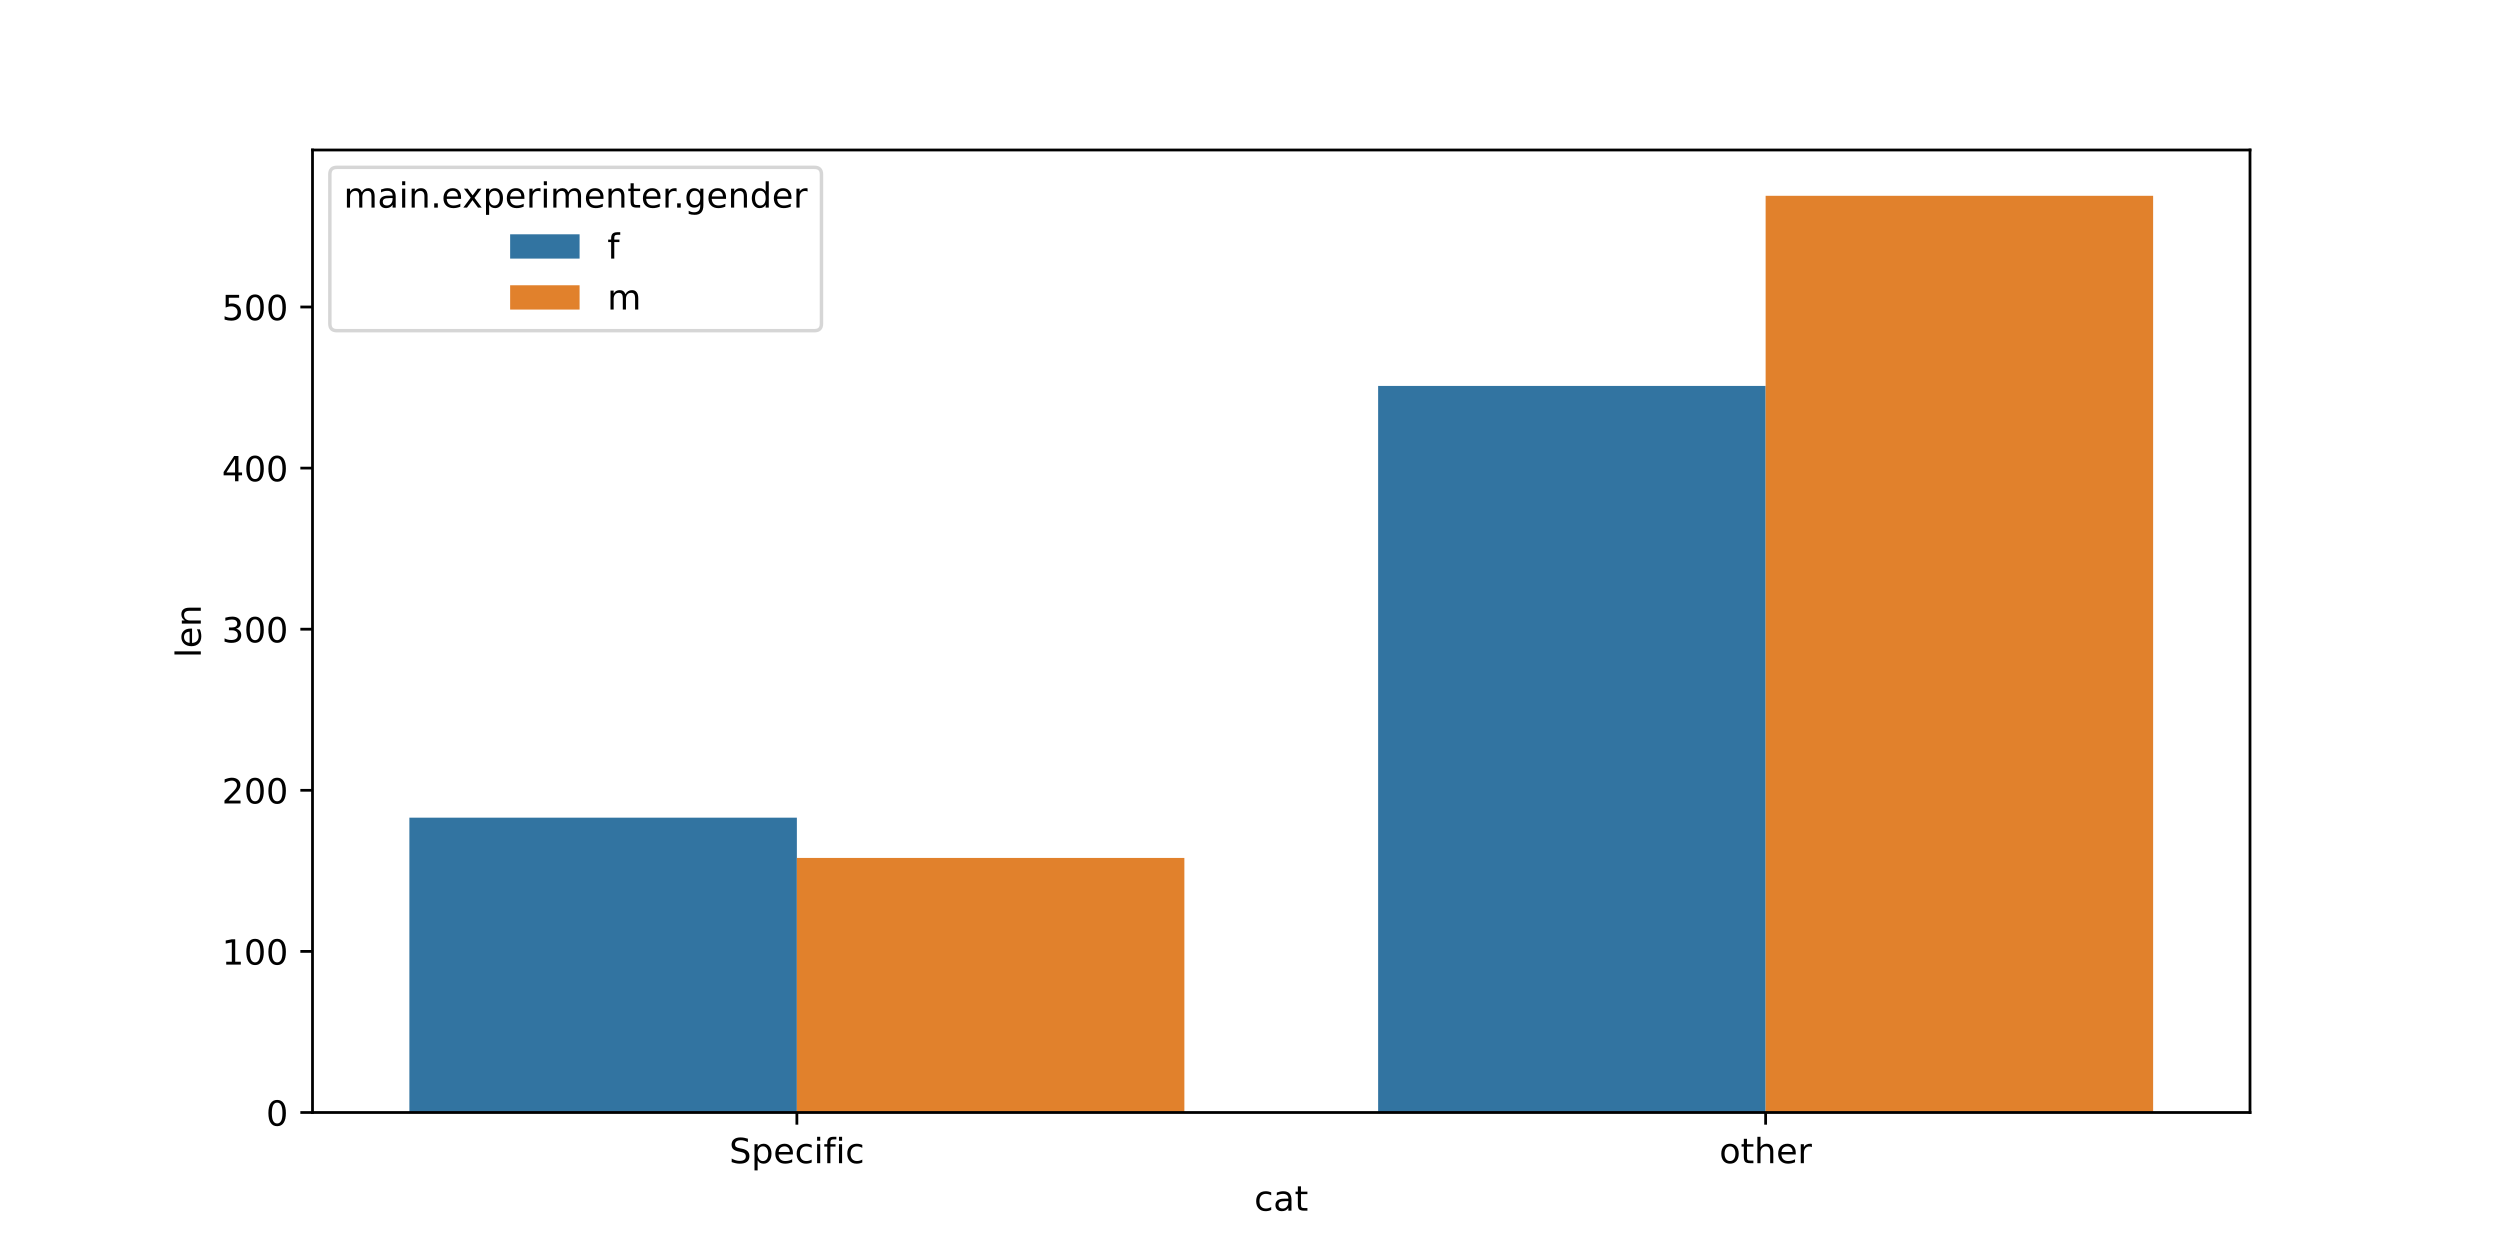
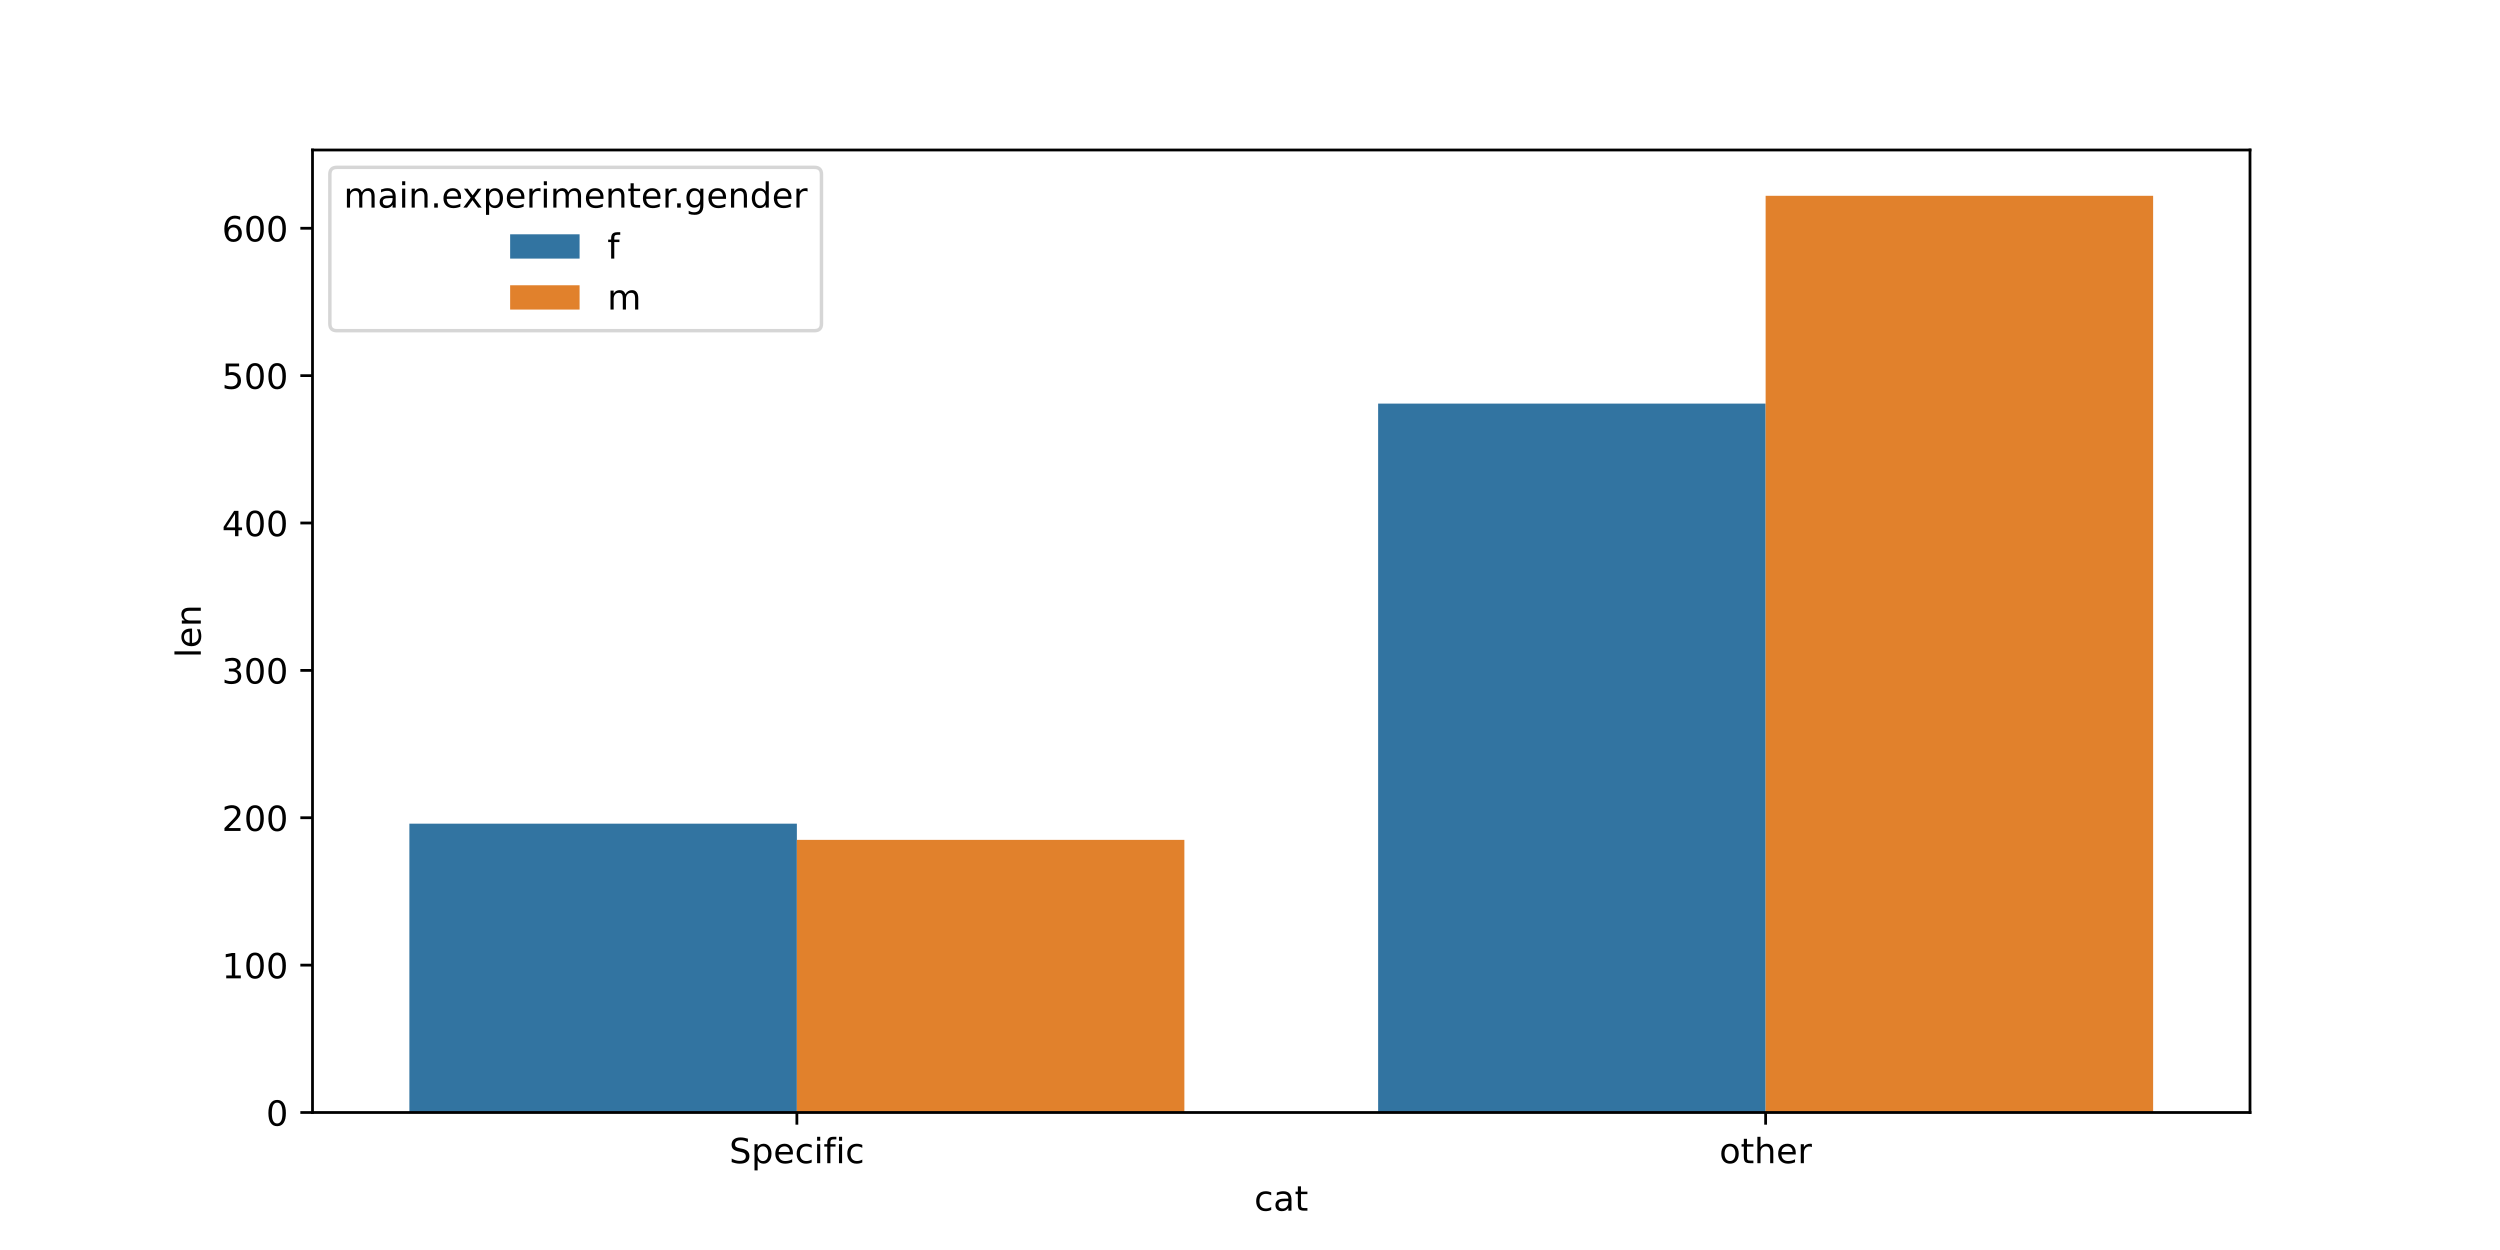
<svg xmlns="http://www.w3.org/2000/svg" xmlns:xlink="http://www.w3.org/1999/xlink" width="720pt" height="360pt" viewBox="0 0 720 360" version="1.1">
  <defs>
    <style type="text/css">*{stroke-linejoin: round; stroke-linecap: butt}</style>
  </defs>
  <g id="figure_1">
    <g id="patch_1">
      <path d="M 0 360  L 720 360  L 720 0  L 0 0  z " style="fill: #ffffff" />
    </g>
    <g id="axes_1">
      <g id="patch_2">
        <path d="M 90 320.4  L 648 320.4  L 648 43.2  L 90 43.2  z " style="fill: #ffffff" />
      </g>
      <g id="patch_3">
-         <path d="M 117.9 320.4  L 229.5 320.4  L 229.5 235.493  L 117.9 235.493  z " clip-path="url(#p6cd1daebf4)" style="fill: #3274a1" />
+         <path d="M 117.9 320.4  L 229.5 320.4  L 229.5 237.21  L 117.9 237.21  z " clip-path="url(#p919c4a483e)" style="fill: #3274a1" />
      </g>
      <g id="patch_4">
-         <path d="M 396.9 320.4  L 508.5 320.4  L 508.5 111.149  L 396.9 111.149  z " clip-path="url(#p6cd1daebf4)" style="fill: #3274a1" />
+         <path d="M 396.9 320.4  L 508.5 320.4  L 508.5 116.246  L 396.9 116.246  z " clip-path="url(#p919c4a483e)" style="fill: #3274a1" />
      </g>
      <g id="patch_5">
-         <path d="M 229.5 320.4  L 341.1 320.4  L 341.1 247.092  L 229.5 247.092  z " clip-path="url(#p6cd1daebf4)" style="fill: #e1812c" />
+         <path d="M 229.5 320.4  L 341.1 320.4  L 341.1 241.879  L 229.5 241.879  z " clip-path="url(#p919c4a483e)" style="fill: #e1812c" />
      </g>
      <g id="patch_6">
-         <path d="M 508.5 320.4  L 620.1 320.4  L 620.1 56.4  L 508.5 56.4  z " clip-path="url(#p6cd1daebf4)" style="fill: #e1812c" />
+         <path d="M 508.5 320.4  L 620.1 320.4  L 620.1 56.4  L 508.5 56.4  z " clip-path="url(#p919c4a483e)" style="fill: #e1812c" />
      </g>
      <g id="patch_7">
-         <path d="M 229.5 320.4  L 229.5 320.4  L 229.5 320.4  L 229.5 320.4  z " clip-path="url(#p6cd1daebf4)" style="fill: #3274a1" />
+         <path d="M 229.5 320.4  L 229.5 320.4  L 229.5 320.4  L 229.5 320.4  z " clip-path="url(#p919c4a483e)" style="fill: #3274a1" />
      </g>
      <g id="patch_8">
-         <path d="M 229.5 320.4  L 229.5 320.4  L 229.5 320.4  L 229.5 320.4  z " clip-path="url(#p6cd1daebf4)" style="fill: #e1812c" />
+         <path d="M 229.5 320.4  L 229.5 320.4  L 229.5 320.4  L 229.5 320.4  z " clip-path="url(#p919c4a483e)" style="fill: #e1812c" />
      </g>
      <g id="matplotlib.axis_1">
        <g id="xtick_1">
          <g id="line2d_1">
            <defs>
-               <path id="md641b20b52" d="M 0 0  L 0 3.5  " style="stroke: #000000; stroke-width: 0.8" />
-             </defs>
-             <g>
-               <use xlink:href="#md641b20b52" x="229.5" y="320.4" style="stroke: #000000; stroke-width: 0.8" />
+               <path id="m9edf2ec0d0" d="M 0 0  L 0 3.5  " style="stroke: #000000; stroke-width: 0.8" />
+             </defs>
+             <g>
+               <use xlink:href="#m9edf2ec0d0" x="229.5" y="320.4" style="stroke: #000000; stroke-width: 0.8" />
            </g>
          </g>
          <g id="text_1">
            <g transform="translate(210.0383 334.9984) scale(0.1 -0.1)">
              <defs>
                <path id="DejaVuSans-53" d="M 3425 4513  L 3425 3897  Q 3066 4069 2747 4153  Q 2428 4238 2131 4238  Q 1616 4238 1336 4038  Q 1056 3838 1056 3469  Q 1056 3159 1242 3001  Q 1428 2844 1947 2747  L 2328 2669  Q 3034 2534 3370 2195  Q 3706 1856 3706 1288  Q 3706 609 3251 259  Q 2797 -91 1919 -91  Q 1588 -91 1214 -16  Q 841 59 441 206  L 441 856  Q 825 641 1194 531  Q 1563 422 1919 422  Q 2459 422 2753 634  Q 3047 847 3047 1241  Q 3047 1584 2836 1778  Q 2625 1972 2144 2069  L 1759 2144  Q 1053 2284 737 2584  Q 422 2884 422 3419  Q 422 4038 858 4394  Q 1294 4750 2059 4750  Q 2388 4750 2728 4690  Q 3069 4631 3425 4513  z " transform="scale(0.015625)" />
                <path id="DejaVuSans-70" d="M 1159 525  L 1159 -1331  L 581 -1331  L 581 3500  L 1159 3500  L 1159 2969  Q 1341 3281 1617 3432  Q 1894 3584 2278 3584  Q 2916 3584 3314 3078  Q 3713 2572 3713 1747  Q 3713 922 3314 415  Q 2916 -91 2278 -91  Q 1894 -91 1617 61  Q 1341 213 1159 525  z M 3116 1747  Q 3116 2381 2855 2742  Q 2594 3103 2138 3103  Q 1681 3103 1420 2742  Q 1159 2381 1159 1747  Q 1159 1113 1420 752  Q 1681 391 2138 391  Q 2594 391 2855 752  Q 3116 1113 3116 1747  z " transform="scale(0.015625)" />
                <path id="DejaVuSans-65" d="M 3597 1894  L 3597 1613  L 953 1613  Q 991 1019 1311 708  Q 1631 397 2203 397  Q 2534 397 2845 478  Q 3156 559 3463 722  L 3463 178  Q 3153 47 2828 -22  Q 2503 -91 2169 -91  Q 1331 -91 842 396  Q 353 884 353 1716  Q 353 2575 817 3079  Q 1281 3584 2069 3584  Q 2775 3584 3186 3129  Q 3597 2675 3597 1894  z M 3022 2063  Q 3016 2534 2758 2815  Q 2500 3097 2075 3097  Q 1594 3097 1305 2825  Q 1016 2553 972 2059  L 3022 2063  z " transform="scale(0.015625)" />
                <path id="DejaVuSans-63" d="M 3122 3366  L 3122 2828  Q 2878 2963 2633 3030  Q 2388 3097 2138 3097  Q 1578 3097 1268 2742  Q 959 2388 959 1747  Q 959 1106 1268 751  Q 1578 397 2138 397  Q 2388 397 2633 464  Q 2878 531 3122 666  L 3122 134  Q 2881 22 2623 -34  Q 2366 -91 2075 -91  Q 1284 -91 818 406  Q 353 903 353 1747  Q 353 2603 823 3093  Q 1294 3584 2113 3584  Q 2378 3584 2631 3529  Q 2884 3475 3122 3366  z " transform="scale(0.015625)" />
                <path id="DejaVuSans-69" d="M 603 3500  L 1178 3500  L 1178 0  L 603 0  L 603 3500  z M 603 4863  L 1178 4863  L 1178 4134  L 603 4134  L 603 4863  z " transform="scale(0.015625)" />
                <path id="DejaVuSans-66" d="M 2375 4863  L 2375 4384  L 1825 4384  Q 1516 4384 1395 4259  Q 1275 4134 1275 3809  L 1275 3500  L 2222 3500  L 2222 3053  L 1275 3053  L 1275 0  L 697 0  L 697 3053  L 147 3053  L 147 3500  L 697 3500  L 697 3744  Q 697 4328 969 4595  Q 1241 4863 1831 4863  L 2375 4863  z " transform="scale(0.015625)" />
              </defs>
              <use xlink:href="#DejaVuSans-53" />
              <use xlink:href="#DejaVuSans-70" transform="translate(63.47656 0)" />
              <use xlink:href="#DejaVuSans-65" transform="translate(126.9531 0)" />
              <use xlink:href="#DejaVuSans-63" transform="translate(188.4766 0)" />
              <use xlink:href="#DejaVuSans-69" transform="translate(243.457 0)" />
              <use xlink:href="#DejaVuSans-66" transform="translate(271.2402 0)" />
              <use xlink:href="#DejaVuSans-69" transform="translate(306.4453 0)" />
              <use xlink:href="#DejaVuSans-63" transform="translate(334.2285 0)" />
            </g>
          </g>
        </g>
        <g id="xtick_2">
          <g id="line2d_2">
            <g>
-               <use xlink:href="#md641b20b52" x="508.5" y="320.4" style="stroke: #000000; stroke-width: 0.8" />
+               <use xlink:href="#m9edf2ec0d0" x="508.5" y="320.4" style="stroke: #000000; stroke-width: 0.8" />
            </g>
          </g>
          <g id="text_2">
            <g transform="translate(495.1797 334.9984) scale(0.1 -0.1)">
              <defs>
                <path id="DejaVuSans-6f" d="M 1959 3097  Q 1497 3097 1228 2736  Q 959 2375 959 1747  Q 959 1119 1226 758  Q 1494 397 1959 397  Q 2419 397 2687 759  Q 2956 1122 2956 1747  Q 2956 2369 2687 2733  Q 2419 3097 1959 3097  z M 1959 3584  Q 2709 3584 3137 3096  Q 3566 2609 3566 1747  Q 3566 888 3137 398  Q 2709 -91 1959 -91  Q 1206 -91 779 398  Q 353 888 353 1747  Q 353 2609 779 3096  Q 1206 3584 1959 3584  z " transform="scale(0.015625)" />
                <path id="DejaVuSans-74" d="M 1172 4494  L 1172 3500  L 2356 3500  L 2356 3053  L 1172 3053  L 1172 1153  Q 1172 725 1289 603  Q 1406 481 1766 481  L 2356 481  L 2356 0  L 1766 0  Q 1100 0 847 248  Q 594 497 594 1153  L 594 3053  L 172 3053  L 172 3500  L 594 3500  L 594 4494  L 1172 4494  z " transform="scale(0.015625)" />
                <path id="DejaVuSans-68" d="M 3513 2113  L 3513 0  L 2938 0  L 2938 2094  Q 2938 2591 2744 2837  Q 2550 3084 2163 3084  Q 1697 3084 1428 2787  Q 1159 2491 1159 1978  L 1159 0  L 581 0  L 581 4863  L 1159 4863  L 1159 2956  Q 1366 3272 1645 3428  Q 1925 3584 2291 3584  Q 2894 3584 3203 3211  Q 3513 2838 3513 2113  z " transform="scale(0.015625)" />
                <path id="DejaVuSans-72" d="M 2631 2963  Q 2534 3019 2420 3045  Q 2306 3072 2169 3072  Q 1681 3072 1420 2755  Q 1159 2438 1159 1844  L 1159 0  L 581 0  L 581 3500  L 1159 3500  L 1159 2956  Q 1341 3275 1631 3429  Q 1922 3584 2338 3584  Q 2397 3584 2469 3576  Q 2541 3569 2628 3553  L 2631 2963  z " transform="scale(0.015625)" />
              </defs>
              <use xlink:href="#DejaVuSans-6f" />
              <use xlink:href="#DejaVuSans-74" transform="translate(61.18164 0)" />
              <use xlink:href="#DejaVuSans-68" transform="translate(100.3906 0)" />
              <use xlink:href="#DejaVuSans-65" transform="translate(163.7695 0)" />
              <use xlink:href="#DejaVuSans-72" transform="translate(225.293 0)" />
            </g>
          </g>
        </g>
        <g id="text_3">
          <g transform="translate(361.2266 348.6766) scale(0.1 -0.1)">
            <defs>
              <path id="DejaVuSans-61" d="M 2194 1759  Q 1497 1759 1228 1600  Q 959 1441 959 1056  Q 959 750 1161 570  Q 1363 391 1709 391  Q 2188 391 2477 730  Q 2766 1069 2766 1631  L 2766 1759  L 2194 1759  z M 3341 1997  L 3341 0  L 2766 0  L 2766 531  Q 2569 213 2275 61  Q 1981 -91 1556 -91  Q 1019 -91 701 211  Q 384 513 384 1019  Q 384 1609 779 1909  Q 1175 2209 1959 2209  L 2766 2209  L 2766 2266  Q 2766 2663 2505 2880  Q 2244 3097 1772 3097  Q 1472 3097 1187 3025  Q 903 2953 641 2809  L 641 3341  Q 956 3463 1253 3523  Q 1550 3584 1831 3584  Q 2591 3584 2966 3190  Q 3341 2797 3341 1997  z " transform="scale(0.015625)" />
            </defs>
            <use xlink:href="#DejaVuSans-63" />
            <use xlink:href="#DejaVuSans-61" transform="translate(54.98047 0)" />
            <use xlink:href="#DejaVuSans-74" transform="translate(116.2598 0)" />
          </g>
        </g>
      </g>
      <g id="matplotlib.axis_2">
        <g id="ytick_1">
          <g id="line2d_3">
            <defs>
-               <path id="m9e47f88d5a" d="M 0 0  L -3.5 0  " style="stroke: #000000; stroke-width: 0.8" />
-             </defs>
-             <g>
-               <use xlink:href="#m9e47f88d5a" x="90" y="320.4" style="stroke: #000000; stroke-width: 0.8" />
+               <path id="mc52ccc23d0" d="M 0 0  L -3.5 0  " style="stroke: #000000; stroke-width: 0.8" />
+             </defs>
+             <g>
+               <use xlink:href="#mc52ccc23d0" x="90" y="320.4" style="stroke: #000000; stroke-width: 0.8" />
            </g>
          </g>
          <g id="text_4">
            <g transform="translate(76.6375 324.1992) scale(0.1 -0.1)">
              <defs>
                <path id="DejaVuSans-30" d="M 2034 4250  Q 1547 4250 1301 3770  Q 1056 3291 1056 2328  Q 1056 1369 1301 889  Q 1547 409 2034 409  Q 2525 409 2770 889  Q 3016 1369 3016 2328  Q 3016 3291 2770 3770  Q 2525 4250 2034 4250  z M 2034 4750  Q 2819 4750 3233 4129  Q 3647 3509 3647 2328  Q 3647 1150 3233 529  Q 2819 -91 2034 -91  Q 1250 -91 836 529  Q 422 1150 422 2328  Q 422 3509 836 4129  Q 1250 4750 2034 4750  z " transform="scale(0.015625)" />
              </defs>
              <use xlink:href="#DejaVuSans-30" />
            </g>
          </g>
        </g>
        <g id="ytick_2">
          <g id="line2d_4">
            <g>
-               <use xlink:href="#m9e47f88d5a" x="90" y="274.003" style="stroke: #000000; stroke-width: 0.8" />
+               <use xlink:href="#mc52ccc23d0" x="90" y="277.956" style="stroke: #000000; stroke-width: 0.8" />
            </g>
          </g>
          <g id="text_5">
-             <g transform="translate(63.9125 277.802) scale(0.1 -0.1)">
+             <g transform="translate(63.9125 281.7555) scale(0.1 -0.1)">
              <defs>
                <path id="DejaVuSans-31" d="M 794 531  L 1825 531  L 1825 4091  L 703 3866  L 703 4441  L 1819 4666  L 2450 4666  L 2450 531  L 3481 531  L 3481 0  L 794 0  L 794 531  z " transform="scale(0.015625)" />
              </defs>
              <use xlink:href="#DejaVuSans-31" />
              <use xlink:href="#DejaVuSans-30" transform="translate(63.62305 0)" />
              <use xlink:href="#DejaVuSans-30" transform="translate(127.2461 0)" />
            </g>
          </g>
        </g>
        <g id="ytick_3">
          <g id="line2d_5">
            <g>
-               <use xlink:href="#m9e47f88d5a" x="90" y="227.606" style="stroke: #000000; stroke-width: 0.8" />
+               <use xlink:href="#mc52ccc23d0" x="90" y="235.513" style="stroke: #000000; stroke-width: 0.8" />
            </g>
          </g>
          <g id="text_6">
-             <g transform="translate(63.9125 231.4048) scale(0.1 -0.1)">
+             <g transform="translate(63.9125 239.3118) scale(0.1 -0.1)">
              <defs>
                <path id="DejaVuSans-32" d="M 1228 531  L 3431 531  L 3431 0  L 469 0  L 469 531  Q 828 903 1448 1529  Q 2069 2156 2228 2338  Q 2531 2678 2651 2914  Q 2772 3150 2772 3378  Q 2772 3750 2511 3984  Q 2250 4219 1831 4219  Q 1534 4219 1204 4116  Q 875 4013 500 3803  L 500 4441  Q 881 4594 1212 4672  Q 1544 4750 1819 4750  Q 2544 4750 2975 4387  Q 3406 4025 3406 3419  Q 3406 3131 3298 2873  Q 3191 2616 2906 2266  Q 2828 2175 2409 1742  Q 1991 1309 1228 531  z " transform="scale(0.015625)" />
              </defs>
              <use xlink:href="#DejaVuSans-32" />
              <use xlink:href="#DejaVuSans-30" transform="translate(63.62305 0)" />
              <use xlink:href="#DejaVuSans-30" transform="translate(127.2461 0)" />
            </g>
          </g>
        </g>
        <g id="ytick_4">
          <g id="line2d_6">
            <g>
-               <use xlink:href="#m9e47f88d5a" x="90" y="181.208" style="stroke: #000000; stroke-width: 0.8" />
+               <use xlink:href="#mc52ccc23d0" x="90" y="193.069" style="stroke: #000000; stroke-width: 0.8" />
            </g>
          </g>
          <g id="text_7">
-             <g transform="translate(63.9125 185.0077) scale(0.1 -0.1)">
+             <g transform="translate(63.9125 196.868) scale(0.1 -0.1)">
              <defs>
                <path id="DejaVuSans-33" d="M 2597 2516  Q 3050 2419 3304 2112  Q 3559 1806 3559 1356  Q 3559 666 3084 287  Q 2609 -91 1734 -91  Q 1441 -91 1130 -33  Q 819 25 488 141  L 488 750  Q 750 597 1062 519  Q 1375 441 1716 441  Q 2309 441 2620 675  Q 2931 909 2931 1356  Q 2931 1769 2642 2001  Q 2353 2234 1838 2234  L 1294 2234  L 1294 2753  L 1863 2753  Q 2328 2753 2575 2939  Q 2822 3125 2822 3475  Q 2822 3834 2567 4026  Q 2313 4219 1838 4219  Q 1578 4219 1281 4162  Q 984 4106 628 3988  L 628 4550  Q 988 4650 1302 4700  Q 1616 4750 1894 4750  Q 2613 4750 3031 4423  Q 3450 4097 3450 3541  Q 3450 3153 3228 2886  Q 3006 2619 2597 2516  z " transform="scale(0.015625)" />
              </defs>
              <use xlink:href="#DejaVuSans-33" />
              <use xlink:href="#DejaVuSans-30" transform="translate(63.62305 0)" />
              <use xlink:href="#DejaVuSans-30" transform="translate(127.2461 0)" />
            </g>
          </g>
        </g>
        <g id="ytick_5">
          <g id="line2d_7">
            <g>
-               <use xlink:href="#m9e47f88d5a" x="90" y="134.811" style="stroke: #000000; stroke-width: 0.8" />
+               <use xlink:href="#mc52ccc23d0" x="90" y="150.625" style="stroke: #000000; stroke-width: 0.8" />
            </g>
          </g>
          <g id="text_8">
-             <g transform="translate(63.9125 138.6105) scale(0.1 -0.1)">
+             <g transform="translate(63.9125 154.4243) scale(0.1 -0.1)">
              <defs>
                <path id="DejaVuSans-34" d="M 2419 4116  L 825 1625  L 2419 1625  L 2419 4116  z M 2253 4666  L 3047 4666  L 3047 1625  L 3713 1625  L 3713 1100  L 3047 1100  L 3047 0  L 2419 0  L 2419 1100  L 313 1100  L 313 1709  L 2253 4666  z " transform="scale(0.015625)" />
              </defs>
              <use xlink:href="#DejaVuSans-34" />
              <use xlink:href="#DejaVuSans-30" transform="translate(63.62305 0)" />
              <use xlink:href="#DejaVuSans-30" transform="translate(127.2461 0)" />
            </g>
          </g>
        </g>
        <g id="ytick_6">
          <g id="line2d_8">
            <g>
-               <use xlink:href="#m9e47f88d5a" x="90" y="88.414" style="stroke: #000000; stroke-width: 0.8" />
+               <use xlink:href="#mc52ccc23d0" x="90" y="108.181" style="stroke: #000000; stroke-width: 0.8" />
            </g>
          </g>
          <g id="text_9">
-             <g transform="translate(63.9125 92.21328) scale(0.1 -0.1)">
+             <g transform="translate(63.9125 111.9806) scale(0.1 -0.1)">
              <defs>
                <path id="DejaVuSans-35" d="M 691 4666  L 3169 4666  L 3169 4134  L 1269 4134  L 1269 2991  Q 1406 3038 1543 3061  Q 1681 3084 1819 3084  Q 2600 3084 3056 2656  Q 3513 2228 3513 1497  Q 3513 744 3044 326  Q 2575 -91 1722 -91  Q 1428 -91 1123 -41  Q 819 9 494 109  L 494 744  Q 775 591 1075 516  Q 1375 441 1709 441  Q 2250 441 2565 725  Q 2881 1009 2881 1497  Q 2881 1984 2565 2268  Q 2250 2553 1709 2553  Q 1456 2553 1204 2497  Q 953 2441 691 2322  L 691 4666  z " transform="scale(0.015625)" />
              </defs>
              <use xlink:href="#DejaVuSans-35" />
              <use xlink:href="#DejaVuSans-30" transform="translate(63.62305 0)" />
              <use xlink:href="#DejaVuSans-30" transform="translate(127.2461 0)" />
            </g>
          </g>
        </g>
-         <g id="text_10">
+         <g id="ytick_7">
+           <g id="line2d_9">
+             <g>
+               <use xlink:href="#mc52ccc23d0" x="90" y="65.738" style="stroke: #000000; stroke-width: 0.8" />
+             </g>
+           </g>
+           <g id="text_10">
+             <g transform="translate(63.9125 69.53684) scale(0.1 -0.1)">
+               <defs>
+                 <path id="DejaVuSans-36" d="M 2113 2584  Q 1688 2584 1439 2293  Q 1191 2003 1191 1497  Q 1191 994 1439 701  Q 1688 409 2113 409  Q 2538 409 2786 701  Q 3034 994 3034 1497  Q 3034 2003 2786 2293  Q 2538 2584 2113 2584  z M 3366 4563  L 3366 3988  Q 3128 4100 2886 4159  Q 2644 4219 2406 4219  Q 1781 4219 1451 3797  Q 1122 3375 1075 2522  Q 1259 2794 1537 2939  Q 1816 3084 2150 3084  Q 2853 3084 3261 2657  Q 3669 2231 3669 1497  Q 3669 778 3244 343  Q 2819 -91 2113 -91  Q 1303 -91 875 529  Q 447 1150 447 2328  Q 447 3434 972 4092  Q 1497 4750 2381 4750  Q 2619 4750 2861 4703  Q 3103 4656 3366 4563  z " transform="scale(0.015625)" />
+               </defs>
+               <use xlink:href="#DejaVuSans-36" />
+               <use xlink:href="#DejaVuSans-30" transform="translate(63.62305 0)" />
+               <use xlink:href="#DejaVuSans-30" transform="translate(127.2461 0)" />
+             </g>
+           </g>
+         </g>
+         <g id="text_11">
          <g transform="translate(57.83281 189.4344) rotate(-90) scale(0.1 -0.1)">
            <defs>
              <path id="DejaVuSans-6c" d="M 603 4863  L 1178 4863  L 1178 0  L 603 0  L 603 4863  z " transform="scale(0.015625)" />
              <path id="DejaVuSans-6e" d="M 3513 2113  L 3513 0  L 2938 0  L 2938 2094  Q 2938 2591 2744 2837  Q 2550 3084 2163 3084  Q 1697 3084 1428 2787  Q 1159 2491 1159 1978  L 1159 0  L 581 0  L 581 3500  L 1159 3500  L 1159 2956  Q 1366 3272 1645 3428  Q 1925 3584 2291 3584  Q 2894 3584 3203 3211  Q 3513 2838 3513 2113  z " transform="scale(0.015625)" />
            </defs>
            <use xlink:href="#DejaVuSans-6c" />
            <use xlink:href="#DejaVuSans-65" transform="translate(27.7832 0)" />
            <use xlink:href="#DejaVuSans-6e" transform="translate(89.30664 0)" />
          </g>
        </g>
      </g>
-       <g id="line2d_9">
-         <path clip-path="url(#p6cd1daebf4)" style="fill: none; stroke: #424242; stroke-width: 2.25; stroke-linecap: square" />
-       </g>
      <g id="line2d_10">
-         <path clip-path="url(#p6cd1daebf4)" style="fill: none; stroke: #424242; stroke-width: 2.25; stroke-linecap: square" />
+         <path clip-path="url(#p919c4a483e)" style="fill: none; stroke: #424242; stroke-width: 2.25; stroke-linecap: square" />
      </g>
      <g id="line2d_11">
-         <path clip-path="url(#p6cd1daebf4)" style="fill: none; stroke: #424242; stroke-width: 2.25; stroke-linecap: square" />
+         <path clip-path="url(#p919c4a483e)" style="fill: none; stroke: #424242; stroke-width: 2.25; stroke-linecap: square" />
      </g>
      <g id="line2d_12">
-         <path clip-path="url(#p6cd1daebf4)" style="fill: none; stroke: #424242; stroke-width: 2.25; stroke-linecap: square" />
+         <path clip-path="url(#p919c4a483e)" style="fill: none; stroke: #424242; stroke-width: 2.25; stroke-linecap: square" />
+       </g>
+       <g id="line2d_13">
+         <path clip-path="url(#p919c4a483e)" style="fill: none; stroke: #424242; stroke-width: 2.25; stroke-linecap: square" />
      </g>
      <g id="patch_9">
        <path d="M 90 320.4  L 90 43.2  " style="fill: none; stroke: #000000; stroke-width: 0.8; stroke-linejoin: miter; stroke-linecap: square" />
      </g>
      <g id="patch_10">
        <path d="M 648 320.4  L 648 43.2  " style="fill: none; stroke: #000000; stroke-width: 0.8; stroke-linejoin: miter; stroke-linecap: square" />
      </g>
      <g id="patch_11">
        <path d="M 90 320.4  L 648 320.4  " style="fill: none; stroke: #000000; stroke-width: 0.8; stroke-linejoin: miter; stroke-linecap: square" />
      </g>
      <g id="patch_12">
        <path d="M 90 43.2  L 648 43.2  " style="fill: none; stroke: #000000; stroke-width: 0.8; stroke-linejoin: miter; stroke-linecap: square" />
      </g>
      <g id="legend_1">
        <g id="patch_13">
          <path d="M 97 95.234  L 234.583 95.234  Q 236.583 95.234 236.583 93.234  L 236.583 50.2  Q 236.583 48.2 234.583 48.2  L 97 48.2  Q 95 48.2 95 50.2  L 95 93.234  Q 95 95.234 97 95.234  z " style="fill: #ffffff; opacity: 0.8; stroke: #cccccc; stroke-linejoin: miter" />
        </g>
-         <g id="text_11">
+         <g id="text_12">
          <g transform="translate(99 59.79844) scale(0.1 -0.1)">
            <defs>
              <path id="DejaVuSans-6d" d="M 3328 2828  Q 3544 3216 3844 3400  Q 4144 3584 4550 3584  Q 5097 3584 5394 3201  Q 5691 2819 5691 2113  L 5691 0  L 5113 0  L 5113 2094  Q 5113 2597 4934 2840  Q 4756 3084 4391 3084  Q 3944 3084 3684 2787  Q 3425 2491 3425 1978  L 3425 0  L 2847 0  L 2847 2094  Q 2847 2600 2669 2842  Q 2491 3084 2119 3084  Q 1678 3084 1418 2786  Q 1159 2488 1159 1978  L 1159 0  L 581 0  L 581 3500  L 1159 3500  L 1159 2956  Q 1356 3278 1631 3431  Q 1906 3584 2284 3584  Q 2666 3584 2933 3390  Q 3200 3197 3328 2828  z " transform="scale(0.015625)" />
              <path id="DejaVuSans-2e" d="M 684 794  L 1344 794  L 1344 0  L 684 0  L 684 794  z " transform="scale(0.015625)" />
              <path id="DejaVuSans-78" d="M 3513 3500  L 2247 1797  L 3578 0  L 2900 0  L 1881 1375  L 863 0  L 184 0  L 1544 1831  L 300 3500  L 978 3500  L 1906 2253  L 2834 3500  L 3513 3500  z " transform="scale(0.015625)" />
              <path id="DejaVuSans-67" d="M 2906 1791  Q 2906 2416 2648 2759  Q 2391 3103 1925 3103  Q 1463 3103 1205 2759  Q 947 2416 947 1791  Q 947 1169 1205 825  Q 1463 481 1925 481  Q 2391 481 2648 825  Q 2906 1169 2906 1791  z M 3481 434  Q 3481 -459 3084 -895  Q 2688 -1331 1869 -1331  Q 1566 -1331 1297 -1286  Q 1028 -1241 775 -1147  L 775 -588  Q 1028 -725 1275 -790  Q 1522 -856 1778 -856  Q 2344 -856 2625 -561  Q 2906 -266 2906 331  L 2906 616  Q 2728 306 2450 153  Q 2172 0 1784 0  Q 1141 0 747 490  Q 353 981 353 1791  Q 353 2603 747 3093  Q 1141 3584 1784 3584  Q 2172 3584 2450 3431  Q 2728 3278 2906 2969  L 2906 3500  L 3481 3500  L 3481 434  z " transform="scale(0.015625)" />
              <path id="DejaVuSans-64" d="M 2906 2969  L 2906 4863  L 3481 4863  L 3481 0  L 2906 0  L 2906 525  Q 2725 213 2448 61  Q 2172 -91 1784 -91  Q 1150 -91 751 415  Q 353 922 353 1747  Q 353 2572 751 3078  Q 1150 3584 1784 3584  Q 2172 3584 2448 3432  Q 2725 3281 2906 2969  z M 947 1747  Q 947 1113 1208 752  Q 1469 391 1925 391  Q 2381 391 2643 752  Q 2906 1113 2906 1747  Q 2906 2381 2643 2742  Q 2381 3103 1925 3103  Q 1469 3103 1208 2742  Q 947 2381 947 1747  z " transform="scale(0.015625)" />
            </defs>
            <use xlink:href="#DejaVuSans-6d" />
            <use xlink:href="#DejaVuSans-61" transform="translate(97.41211 0)" />
            <use xlink:href="#DejaVuSans-69" transform="translate(158.6914 0)" />
            <use xlink:href="#DejaVuSans-6e" transform="translate(186.4746 0)" />
            <use xlink:href="#DejaVuSans-2e" transform="translate(249.8535 0)" />
            <use xlink:href="#DejaVuSans-65" transform="translate(281.6406 0)" />
            <use xlink:href="#DejaVuSans-78" transform="translate(341.4141 0)" />
            <use xlink:href="#DejaVuSans-70" transform="translate(400.5938 0)" />
            <use xlink:href="#DejaVuSans-65" transform="translate(464.0703 0)" />
            <use xlink:href="#DejaVuSans-72" transform="translate(525.5938 0)" />
            <use xlink:href="#DejaVuSans-69" transform="translate(566.707 0)" />
            <use xlink:href="#DejaVuSans-6d" transform="translate(594.4902 0)" />
            <use xlink:href="#DejaVuSans-65" transform="translate(691.9023 0)" />
            <use xlink:href="#DejaVuSans-6e" transform="translate(753.4258 0)" />
            <use xlink:href="#DejaVuSans-74" transform="translate(816.8047 0)" />
            <use xlink:href="#DejaVuSans-65" transform="translate(856.0137 0)" />
            <use xlink:href="#DejaVuSans-72" transform="translate(917.5371 0)" />
            <use xlink:href="#DejaVuSans-2e" transform="translate(949.5254 0)" />
            <use xlink:href="#DejaVuSans-67" transform="translate(981.3125 0)" />
            <use xlink:href="#DejaVuSans-65" transform="translate(1044.789 0)" />
            <use xlink:href="#DejaVuSans-6e" transform="translate(1106.312 0)" />
            <use xlink:href="#DejaVuSans-64" transform="translate(1169.691 0)" />
            <use xlink:href="#DejaVuSans-65" transform="translate(1233.168 0)" />
            <use xlink:href="#DejaVuSans-72" transform="translate(1294.691 0)" />
          </g>
        </g>
        <g id="patch_14">
          <path d="M 146.921 74.477  L 166.921 74.477  L 166.921 67.477  L 146.921 67.477  z " style="fill: #3274a1" />
        </g>
-         <g id="text_12">
+         <g id="text_13">
          <g transform="translate(174.9211 74.47656) scale(0.1 -0.1)">
            <use xlink:href="#DejaVuSans-66" />
          </g>
        </g>
        <g id="patch_15">
          <path d="M 146.921 89.155  L 166.921 89.155  L 166.921 82.155  L 146.921 82.155  z " style="fill: #e1812c" />
        </g>
-         <g id="text_13">
+         <g id="text_14">
          <g transform="translate(174.9211 89.15469) scale(0.1 -0.1)">
            <use xlink:href="#DejaVuSans-6d" />
          </g>
        </g>
      </g>
    </g>
  </g>
  <defs>
-     <clipPath id="p6cd1daebf4">
+     <clipPath id="p919c4a483e">
      <rect x="90" y="43.2" width="558" height="277.2" />
    </clipPath>
  </defs>
</svg>
